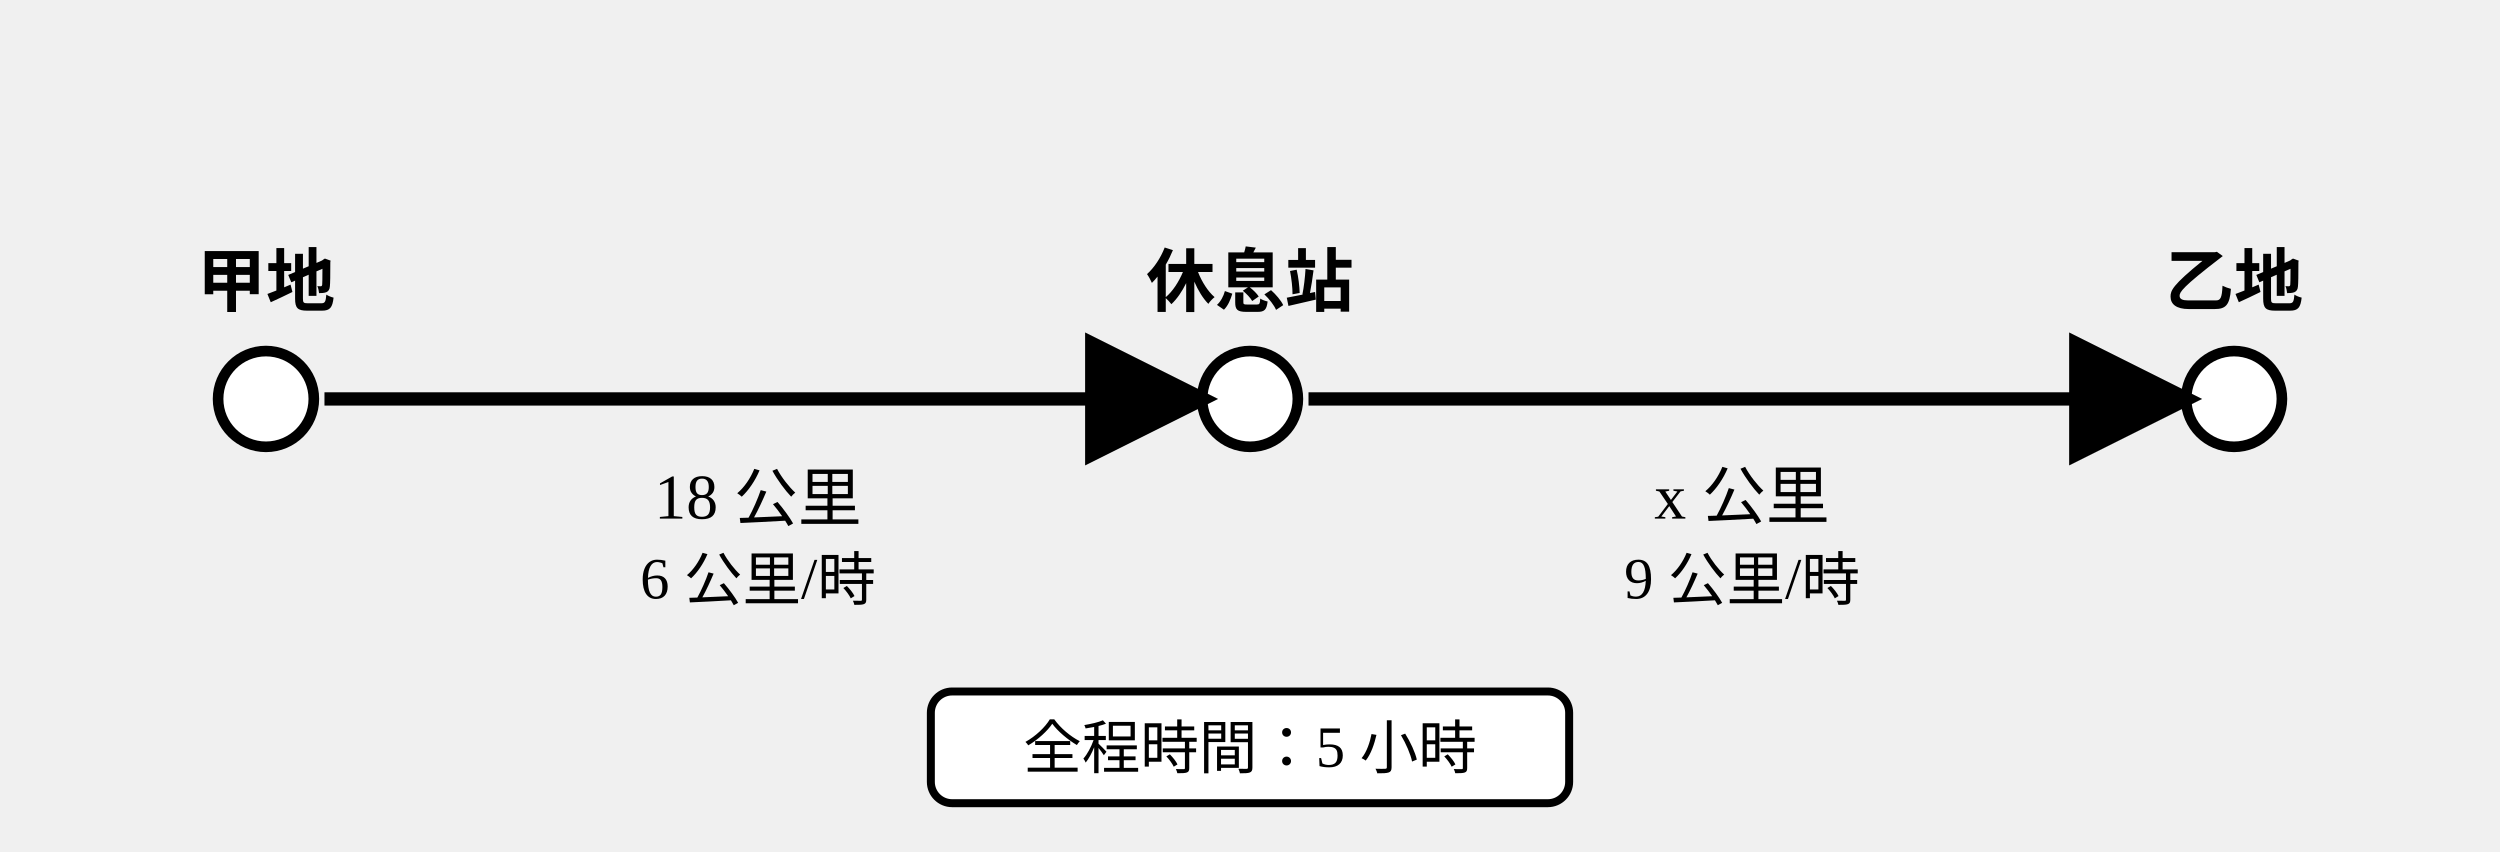
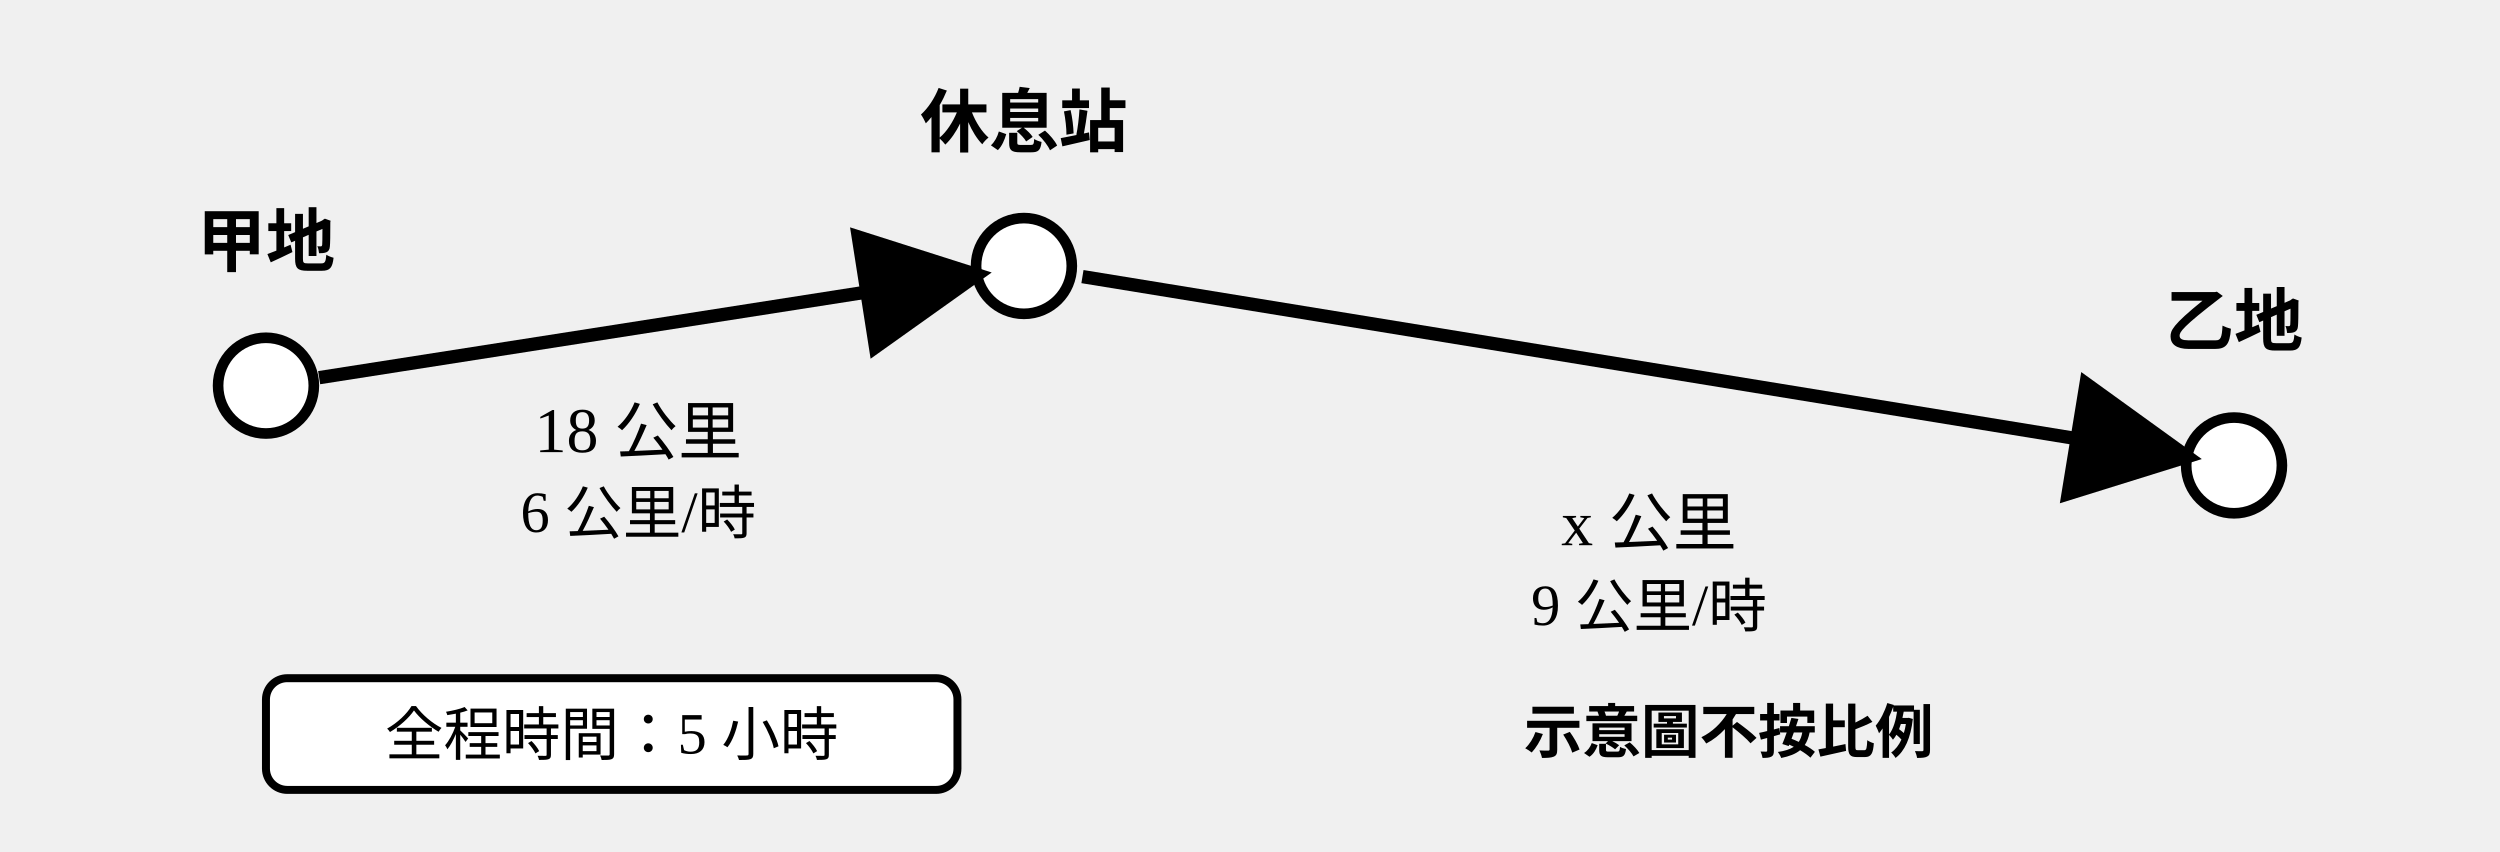
<svg xmlns="http://www.w3.org/2000/svg" viewBox="0 0 940 320" role="img" aria-labelledby="t d">
  <defs>
    <marker id="arrow" markerWidth="10" markerHeight="10" refX="8" refY="5" orient="auto">
      <path d="M0,0 L10,5 L0,10 z" fill="currentColor" />
    </marker>
  </defs>
-   <circle cx="100" cy="150" r="18" fill="white" stroke="currentColor" stroke-width="4" />
-   <circle cx="470" cy="150" r="18" fill="white" stroke="currentColor" stroke-width="4" />
-   <circle cx="840" cy="150" r="18" fill="white" stroke="currentColor" stroke-width="4" />
-   <line x1="122" y1="150" x2="448" y2="150" stroke="currentColor" stroke-width="5" marker-end="url(#arrow)" />
-   <line x1="492" y1="150" x2="818" y2="150" stroke="currentColor" stroke-width="5" marker-end="url(#arrow)" />
-   <text x="100" y="115" text-anchor="middle" font-size="26" font-weight="700">甲地</text>
-   <text x="470" y="115" text-anchor="middle" font-size="26" font-weight="700">休息站</text>
-   <text x="840" y="115" text-anchor="middle" font-size="26" font-weight="700">乙地</text>
-   <text x="285" y="195" text-anchor="middle" font-size="24">18 公里</text>
-   <text x="285" y="225" text-anchor="middle" font-size="22">6 公里/時</text>
-   <text x="655" y="195" text-anchor="middle" font-size="24">x 公里</text>
-   <text x="655" y="225" text-anchor="middle" font-size="22">9 公里/時</text>
-   <rect x="350" y="260" width="240" height="42" rx="8" fill="white" stroke="currentColor" stroke-width="3" />
-   <text x="470" y="289" text-anchor="middle" font-size="22">全程時間：5 小時</text>
+   <circle cx="100" cy="145" r="18" fill="white" stroke="currentColor" stroke-width="4" />
+   <circle cx="385" cy="100" r="18" fill="white" stroke="currentColor" stroke-width="4" />
+   <circle cx="840" cy="175" r="18" fill="white" stroke="currentColor" stroke-width="4" />
+   <line x1="120" y1="142" x2="363" y2="104" stroke="currentColor" stroke-width="5" marker-end="url(#arrow)" />
+   <line x1="407" y1="104" x2="818" y2="171" stroke="currentColor" stroke-width="5" marker-end="url(#arrow)" />
+   <text x="100" y="100" text-anchor="middle" font-size="26" font-weight="700">甲地</text>
+   <text x="385" y="55" text-anchor="middle" font-size="26" font-weight="700">休息站</text>
+   <text x="840" y="130" text-anchor="middle" font-size="26" font-weight="700">乙地</text>
+   <text x="240" y="170" text-anchor="middle" font-size="24">18 公里</text>
+   <text x="240" y="200" text-anchor="middle" font-size="22">6 公里/時</text>
+   <text x="620" y="205" text-anchor="middle" font-size="24">x 公里</text>
+   <text x="620" y="235" text-anchor="middle" font-size="22">9 公里/時</text>
+   <rect x="100" y="255" width="260" height="42" rx="8" fill="white" stroke="currentColor" stroke-width="3" />
+   <text x="230" y="284" text-anchor="middle" font-size="22">全程時間：5 小時</text>
+   <text x="650" y="283" text-anchor="middle" font-size="22" font-weight="700">示意圖不按比例</text>
</svg>
